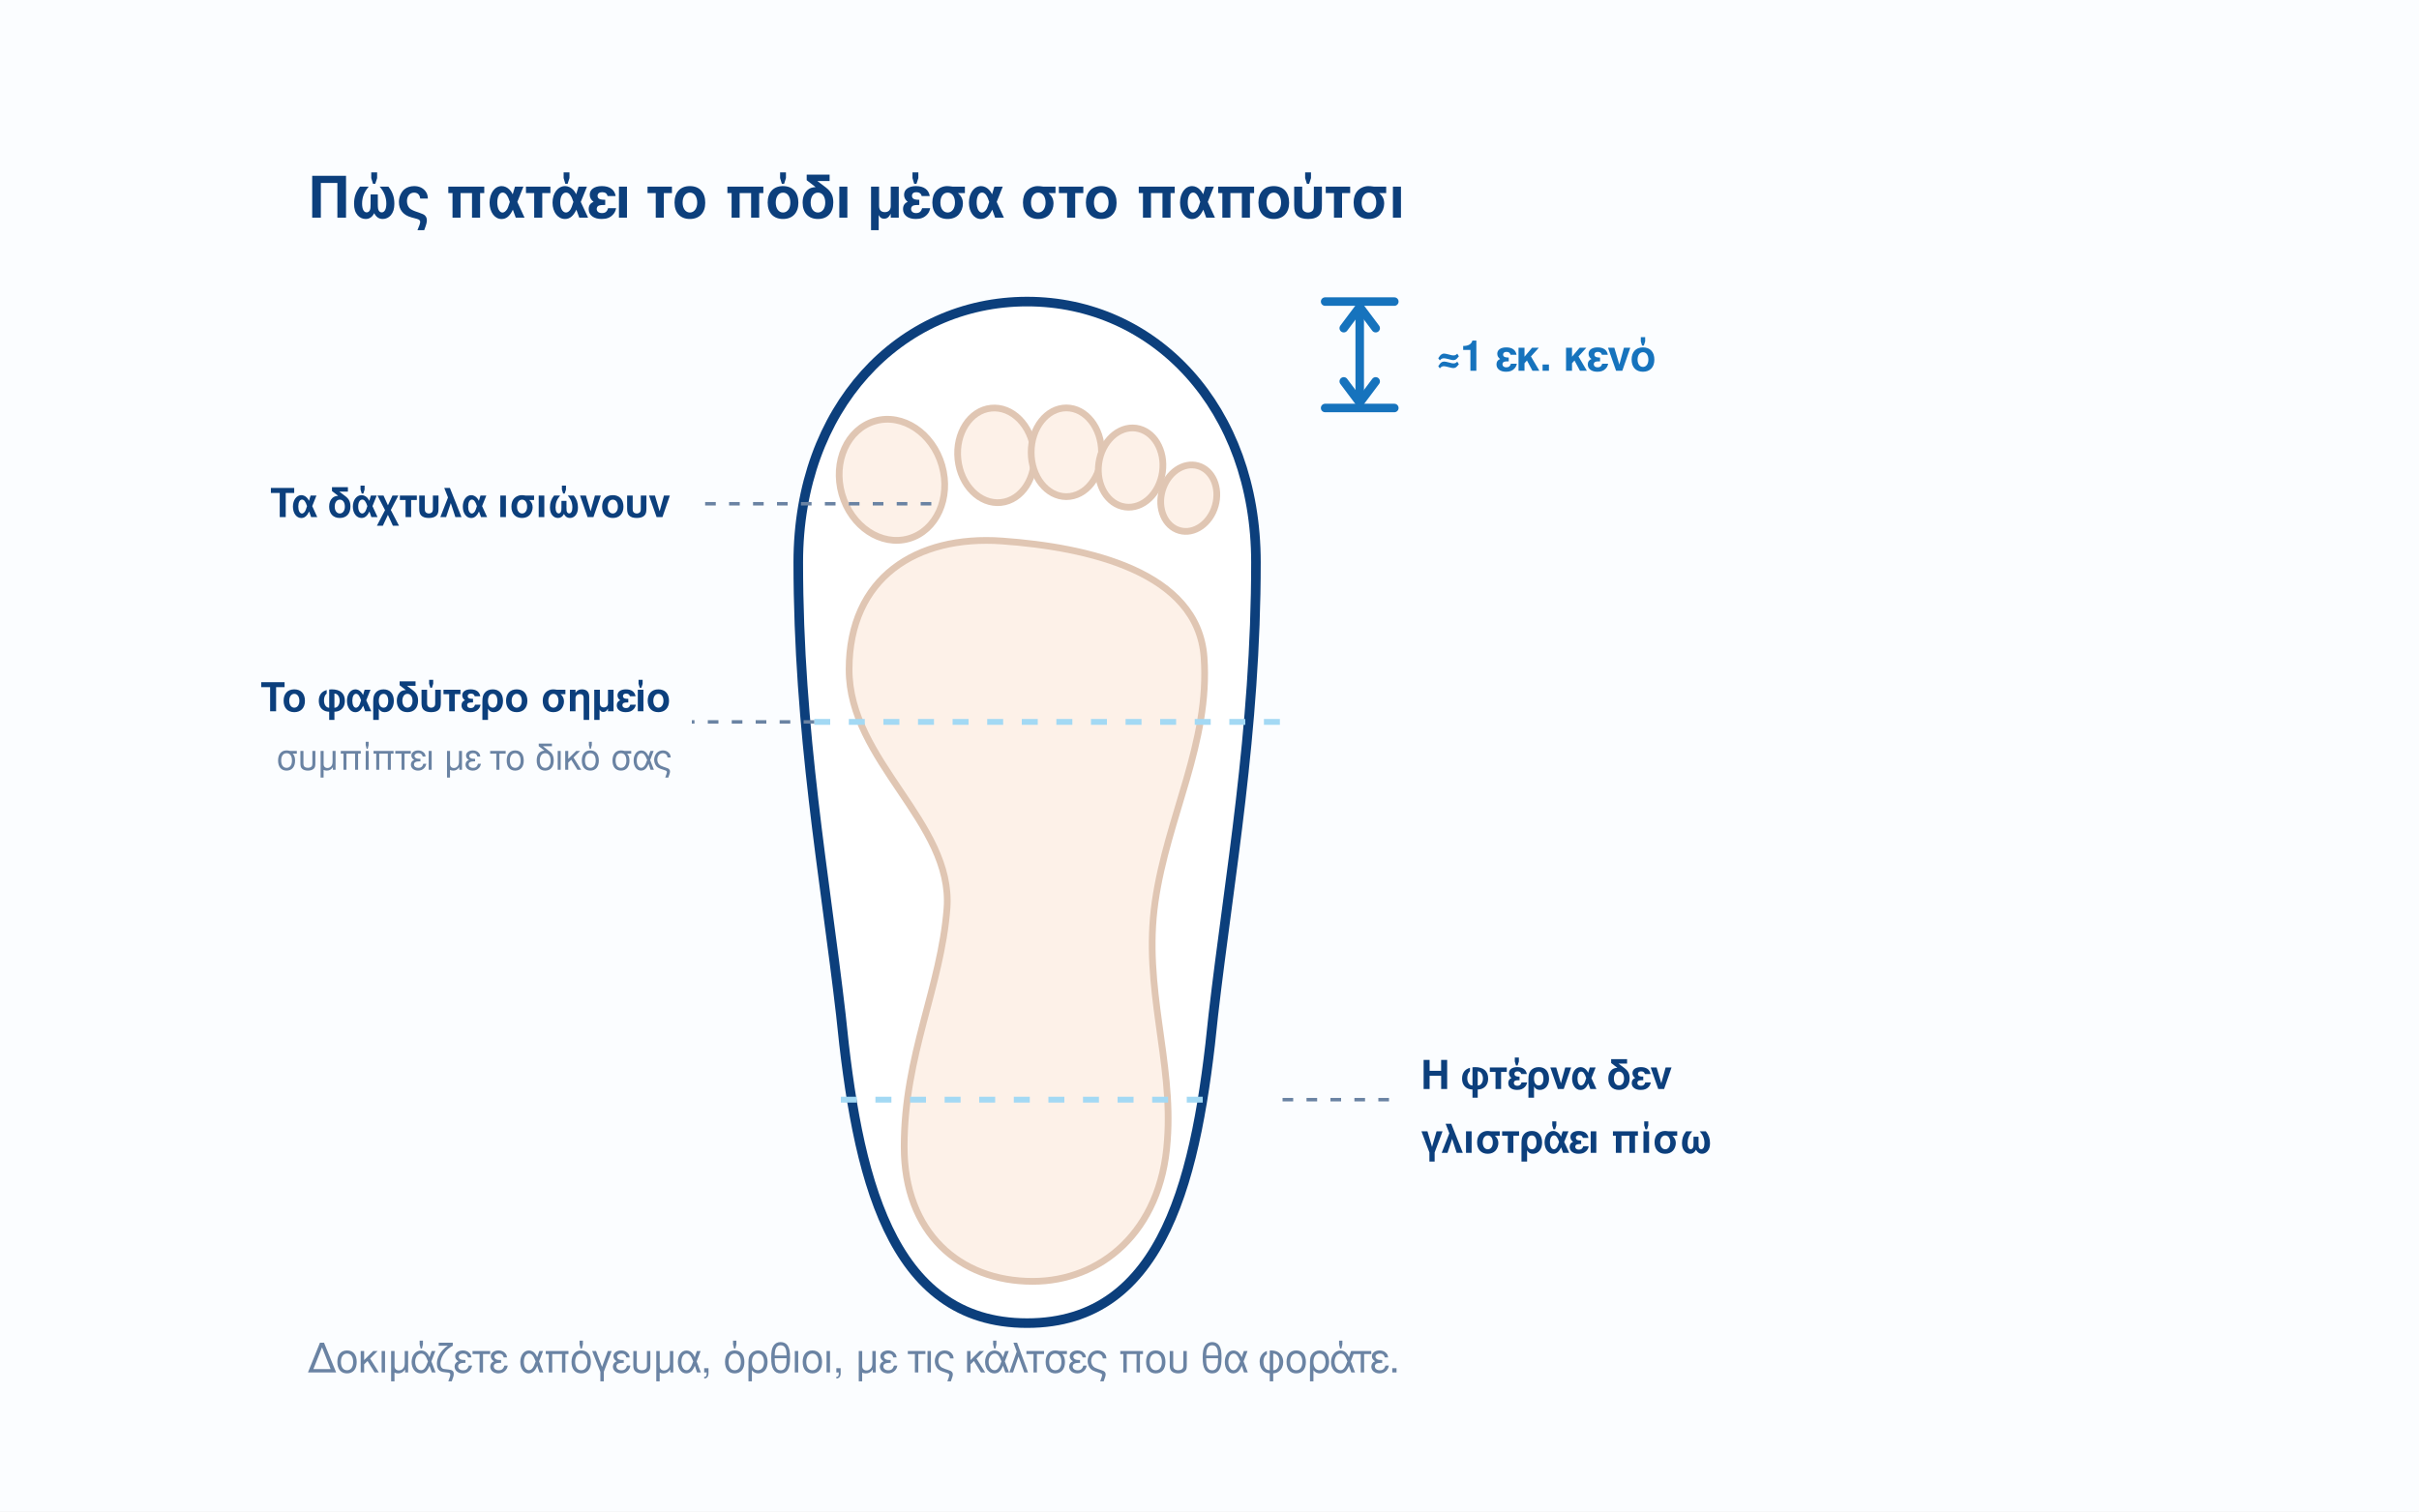
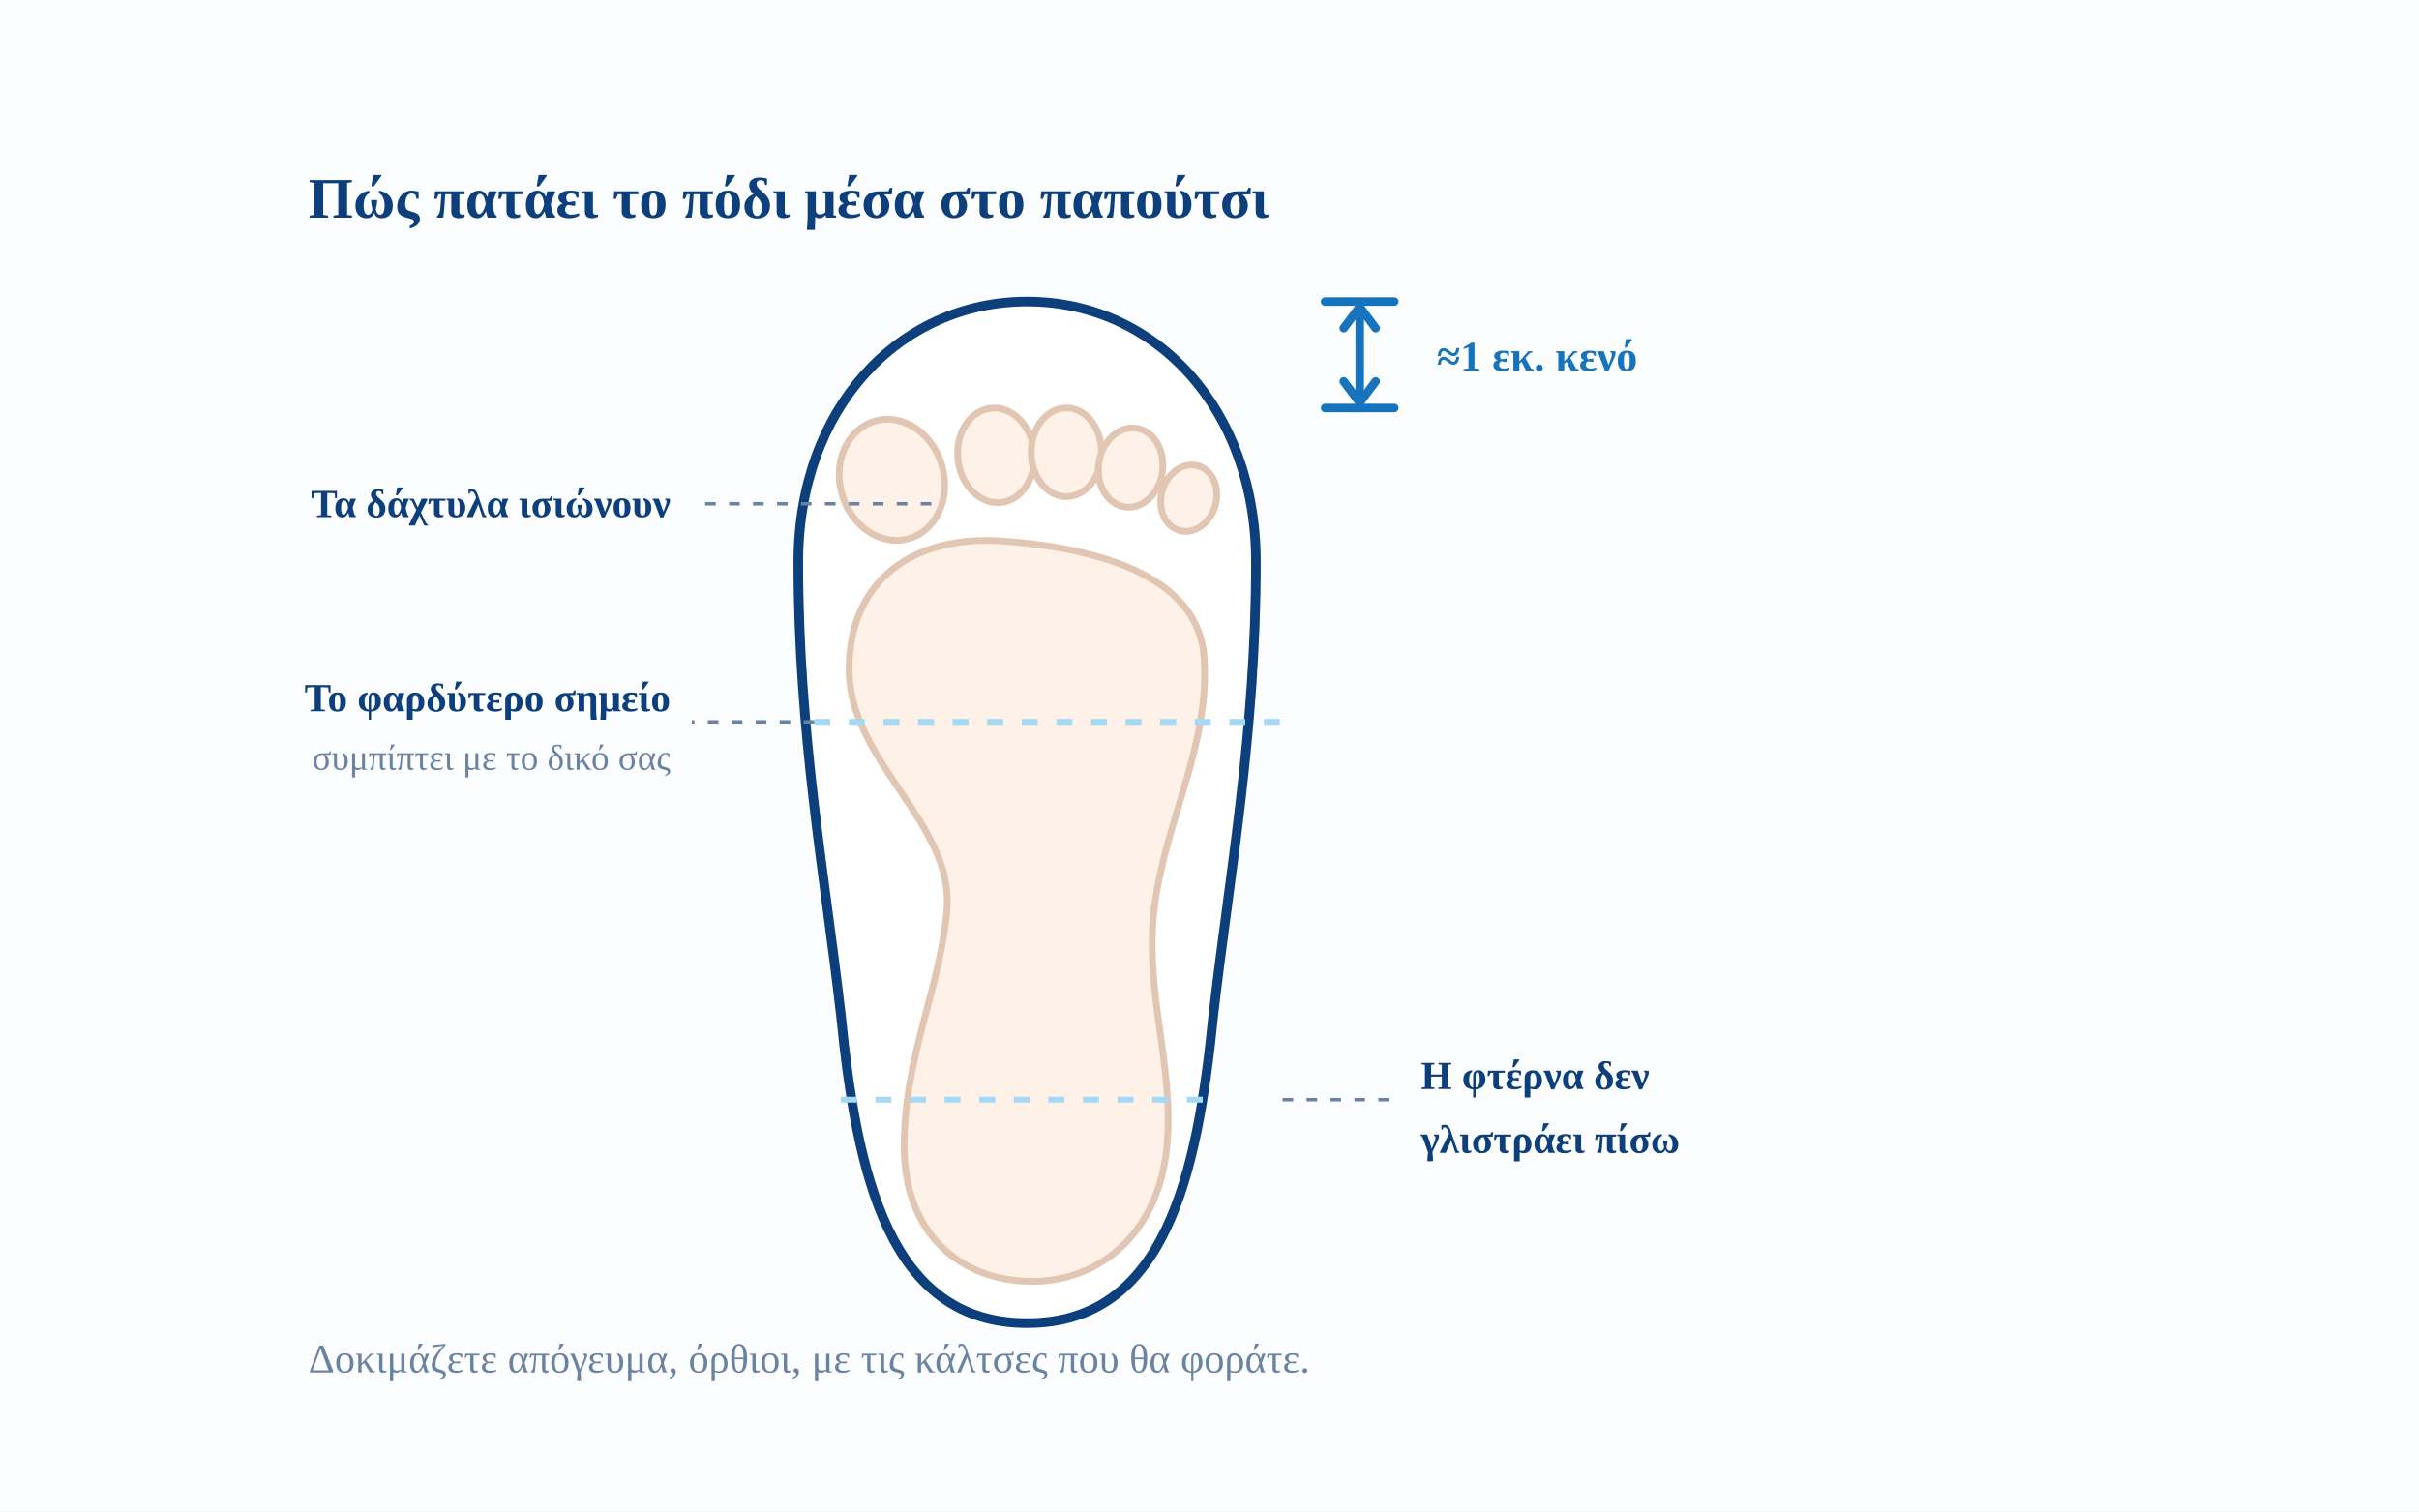
<svg xmlns="http://www.w3.org/2000/svg" viewBox="0 0 800 500" width="800" height="500" role="img" aria-label="Σωστή εφαρμογή υποδήματος">
  <rect width="800" height="500" fill="#fbfdff" />
  <g transform="translate(62,10)">
-     <text x="40" y="62" font-family="Manrope,-apple-system,BlinkMacSystemFont,'Segoe UI',Helvetica,Arial,sans-serif" font-size="19" font-weight="560" fill="#0c3f7c" text-anchor="start">Πώς πατάει το πόδι μέσα στο παπούτσι</text>
+     <text x="40" y="62" font-family="M PLUS Rounded 1c,Manrope,-apple-system,BlinkMacSystemFont,'Segoe UI',Helvetica,Arial,sans-serif" font-size="19" font-weight="560" fill="#0c3f7c" text-anchor="start">Πώς πατάει το πόδι μέσα στο παπούτσι</text>
    <g transform="translate(-18,44) scale(.88)">
      <path d="M250 150C250 92 288 52 336 52C384 52 422 92 422 150C422 214 412 268 406 320C400 380 388 436 336 436C284 436 272 380 266 320C260 268 250 214 250 150Z" fill="#ffffff" stroke="#0c3f7c" stroke-width="3.6" />
      <g transform="translate(230,84.5) scale(1.15)">
        <path d="M34 92C34 62 56 48 84 50C112 52 148 60 150 88C152 116 138 140 134 168C130 196 140 220 138 246C136 276 116 292 94 292C70 292 52 276 52 248C52 218 64 196 66 170C68 142 34 122 34 92Z" fill="#fdf1e8" stroke="#e0c6b3" stroke-width="2.2" />
        <ellipse cx="48" cy="30" rx="17" ry="20" transform="rotate(-16 48 30)" fill="#fdf1e8" stroke="#e0c6b3" stroke-width="2.2" />
        <ellipse cx="82" cy="22" rx="12.5" ry="15.5" transform="rotate(-6 82 22)" fill="#fdf1e8" stroke="#e0c6b3" stroke-width="2.2" />
        <ellipse cx="105" cy="21" rx="11.5" ry="14.5" transform="rotate(0 105 21)" fill="#fdf1e8" stroke="#e0c6b3" stroke-width="2.2" />
        <ellipse cx="126" cy="26" rx="10.5" ry="13" transform="rotate(8 126 26)" fill="#fdf1e8" stroke="#e0c6b3" stroke-width="2.2" />
        <ellipse cx="145" cy="36" rx="9" ry="11" transform="rotate(16 145 36)" fill="#fdf1e8" stroke="#e0c6b3" stroke-width="2.2" />
      </g>
      <path d="M266 352h140" fill="none" stroke="#a3d9f4" stroke-width="2.2" stroke-dasharray="6 7" />
      <path d="M256 210h176" fill="none" stroke="#a3d9f4" stroke-width="2.2" stroke-dasharray="6 7" />
      <g stroke="#1673bd" stroke-width="3.2" stroke-linecap="round" fill="none">
        <path d="M448 52h26M448 92h26M461 56v32" />
        <path d="M455 62l6-8 6 8M455 82l6 8 6-8" />
      </g>
-       <text x="490" y="78" font-family="Manrope,-apple-system,BlinkMacSystemFont,'Segoe UI',Helvetica,Arial,sans-serif" font-size="16" font-weight="560" fill="#1673bd" text-anchor="start">≈1 εκ. κενό</text>
+       <text x="490" y="78" font-family="M PLUS Rounded 1c,Manrope,-apple-system,BlinkMacSystemFont,'Segoe UI',Helvetica,Arial,sans-serif" font-size="16" font-weight="560" fill="#1673bd" text-anchor="start">≈1 εκ. κενό</text>
      <path d="M256 210h-46" fill="none" stroke="#6a83a3" stroke-width="1.3" stroke-dasharray="4 5" />
-       <text x="202" y="206" font-family="Manrope,-apple-system,BlinkMacSystemFont,'Segoe UI',Helvetica,Arial,sans-serif" font-size="15" font-weight="560" fill="#0c3f7c" text-anchor="end">Το φαρδύτερο σημείο</text>
-       <text x="202" y="228" font-family="Manrope,-apple-system,BlinkMacSystemFont,'Segoe UI',Helvetica,Arial,sans-serif" font-size="13.5" font-weight="420" fill="#6a83a3" text-anchor="end">συμπίπτει με το δικό σας</text>
+       <text x="202" y="206" font-family="M PLUS Rounded 1c,Manrope,-apple-system,BlinkMacSystemFont,'Segoe UI',Helvetica,Arial,sans-serif" font-size="15" font-weight="560" fill="#0c3f7c" text-anchor="end">Το φαρδύτερο σημείο</text>
+       <text x="202" y="228" font-family="M PLUS Rounded 1c,Manrope,-apple-system,BlinkMacSystemFont,'Segoe UI',Helvetica,Arial,sans-serif" font-size="13.5" font-weight="420" fill="#6a83a3" text-anchor="end">συμπίπτει με το δικό σας</text>
      <path d="M300 128h-90" fill="none" stroke="#6a83a3" stroke-width="1.3" stroke-dasharray="4 5" />
-       <text x="202" y="133" font-family="Manrope,-apple-system,BlinkMacSystemFont,'Segoe UI',Helvetica,Arial,sans-serif" font-size="15" font-weight="560" fill="#0c3f7c" text-anchor="end">Τα δάχτυλα ισιώνουν</text>
+       <text x="202" y="133" font-family="M PLUS Rounded 1c,Manrope,-apple-system,BlinkMacSystemFont,'Segoe UI',Helvetica,Arial,sans-serif" font-size="15" font-weight="560" fill="#0c3f7c" text-anchor="end">Τα δάχτυλα ισιώνουν</text>
      <path d="M432 352h44" fill="none" stroke="#6a83a3" stroke-width="1.3" stroke-dasharray="4 5" />
-       <text x="484" y="348" font-family="Manrope,-apple-system,BlinkMacSystemFont,'Segoe UI',Helvetica,Arial,sans-serif" font-size="15" font-weight="560" fill="#0c3f7c" text-anchor="start">Η φτέρνα δεν</text>
-       <text x="484" y="372" font-family="Manrope,-apple-system,BlinkMacSystemFont,'Segoe UI',Helvetica,Arial,sans-serif" font-size="15" font-weight="560" fill="#0c3f7c" text-anchor="start">γλιστράει πίσω</text>
+       <text x="484" y="348" font-family="M PLUS Rounded 1c,Manrope,-apple-system,BlinkMacSystemFont,'Segoe UI',Helvetica,Arial,sans-serif" font-size="15" font-weight="560" fill="#0c3f7c" text-anchor="start">Η φτέρνα δεν</text>
+       <text x="484" y="372" font-family="M PLUS Rounded 1c,Manrope,-apple-system,BlinkMacSystemFont,'Segoe UI',Helvetica,Arial,sans-serif" font-size="15" font-weight="560" fill="#0c3f7c" text-anchor="start">γλιστράει πίσω</text>
    </g>
-     <text x="40" y="444" font-family="Manrope,-apple-system,BlinkMacSystemFont,'Segoe UI',Helvetica,Arial,sans-serif" font-size="13.5" font-weight="420" fill="#6a83a3" text-anchor="start">Δοκιμάζετε απόγευμα, όρθιοι, με τις κάλτσες που θα φοράτε.</text>
+     <text x="40" y="444" font-family="M PLUS Rounded 1c,Manrope,-apple-system,BlinkMacSystemFont,'Segoe UI',Helvetica,Arial,sans-serif" font-size="13.5" font-weight="420" fill="#6a83a3" text-anchor="start">Δοκιμάζετε απόγευμα, όρθιοι, με τις κάλτσες που θα φοράτε.</text>
  </g>
</svg>
